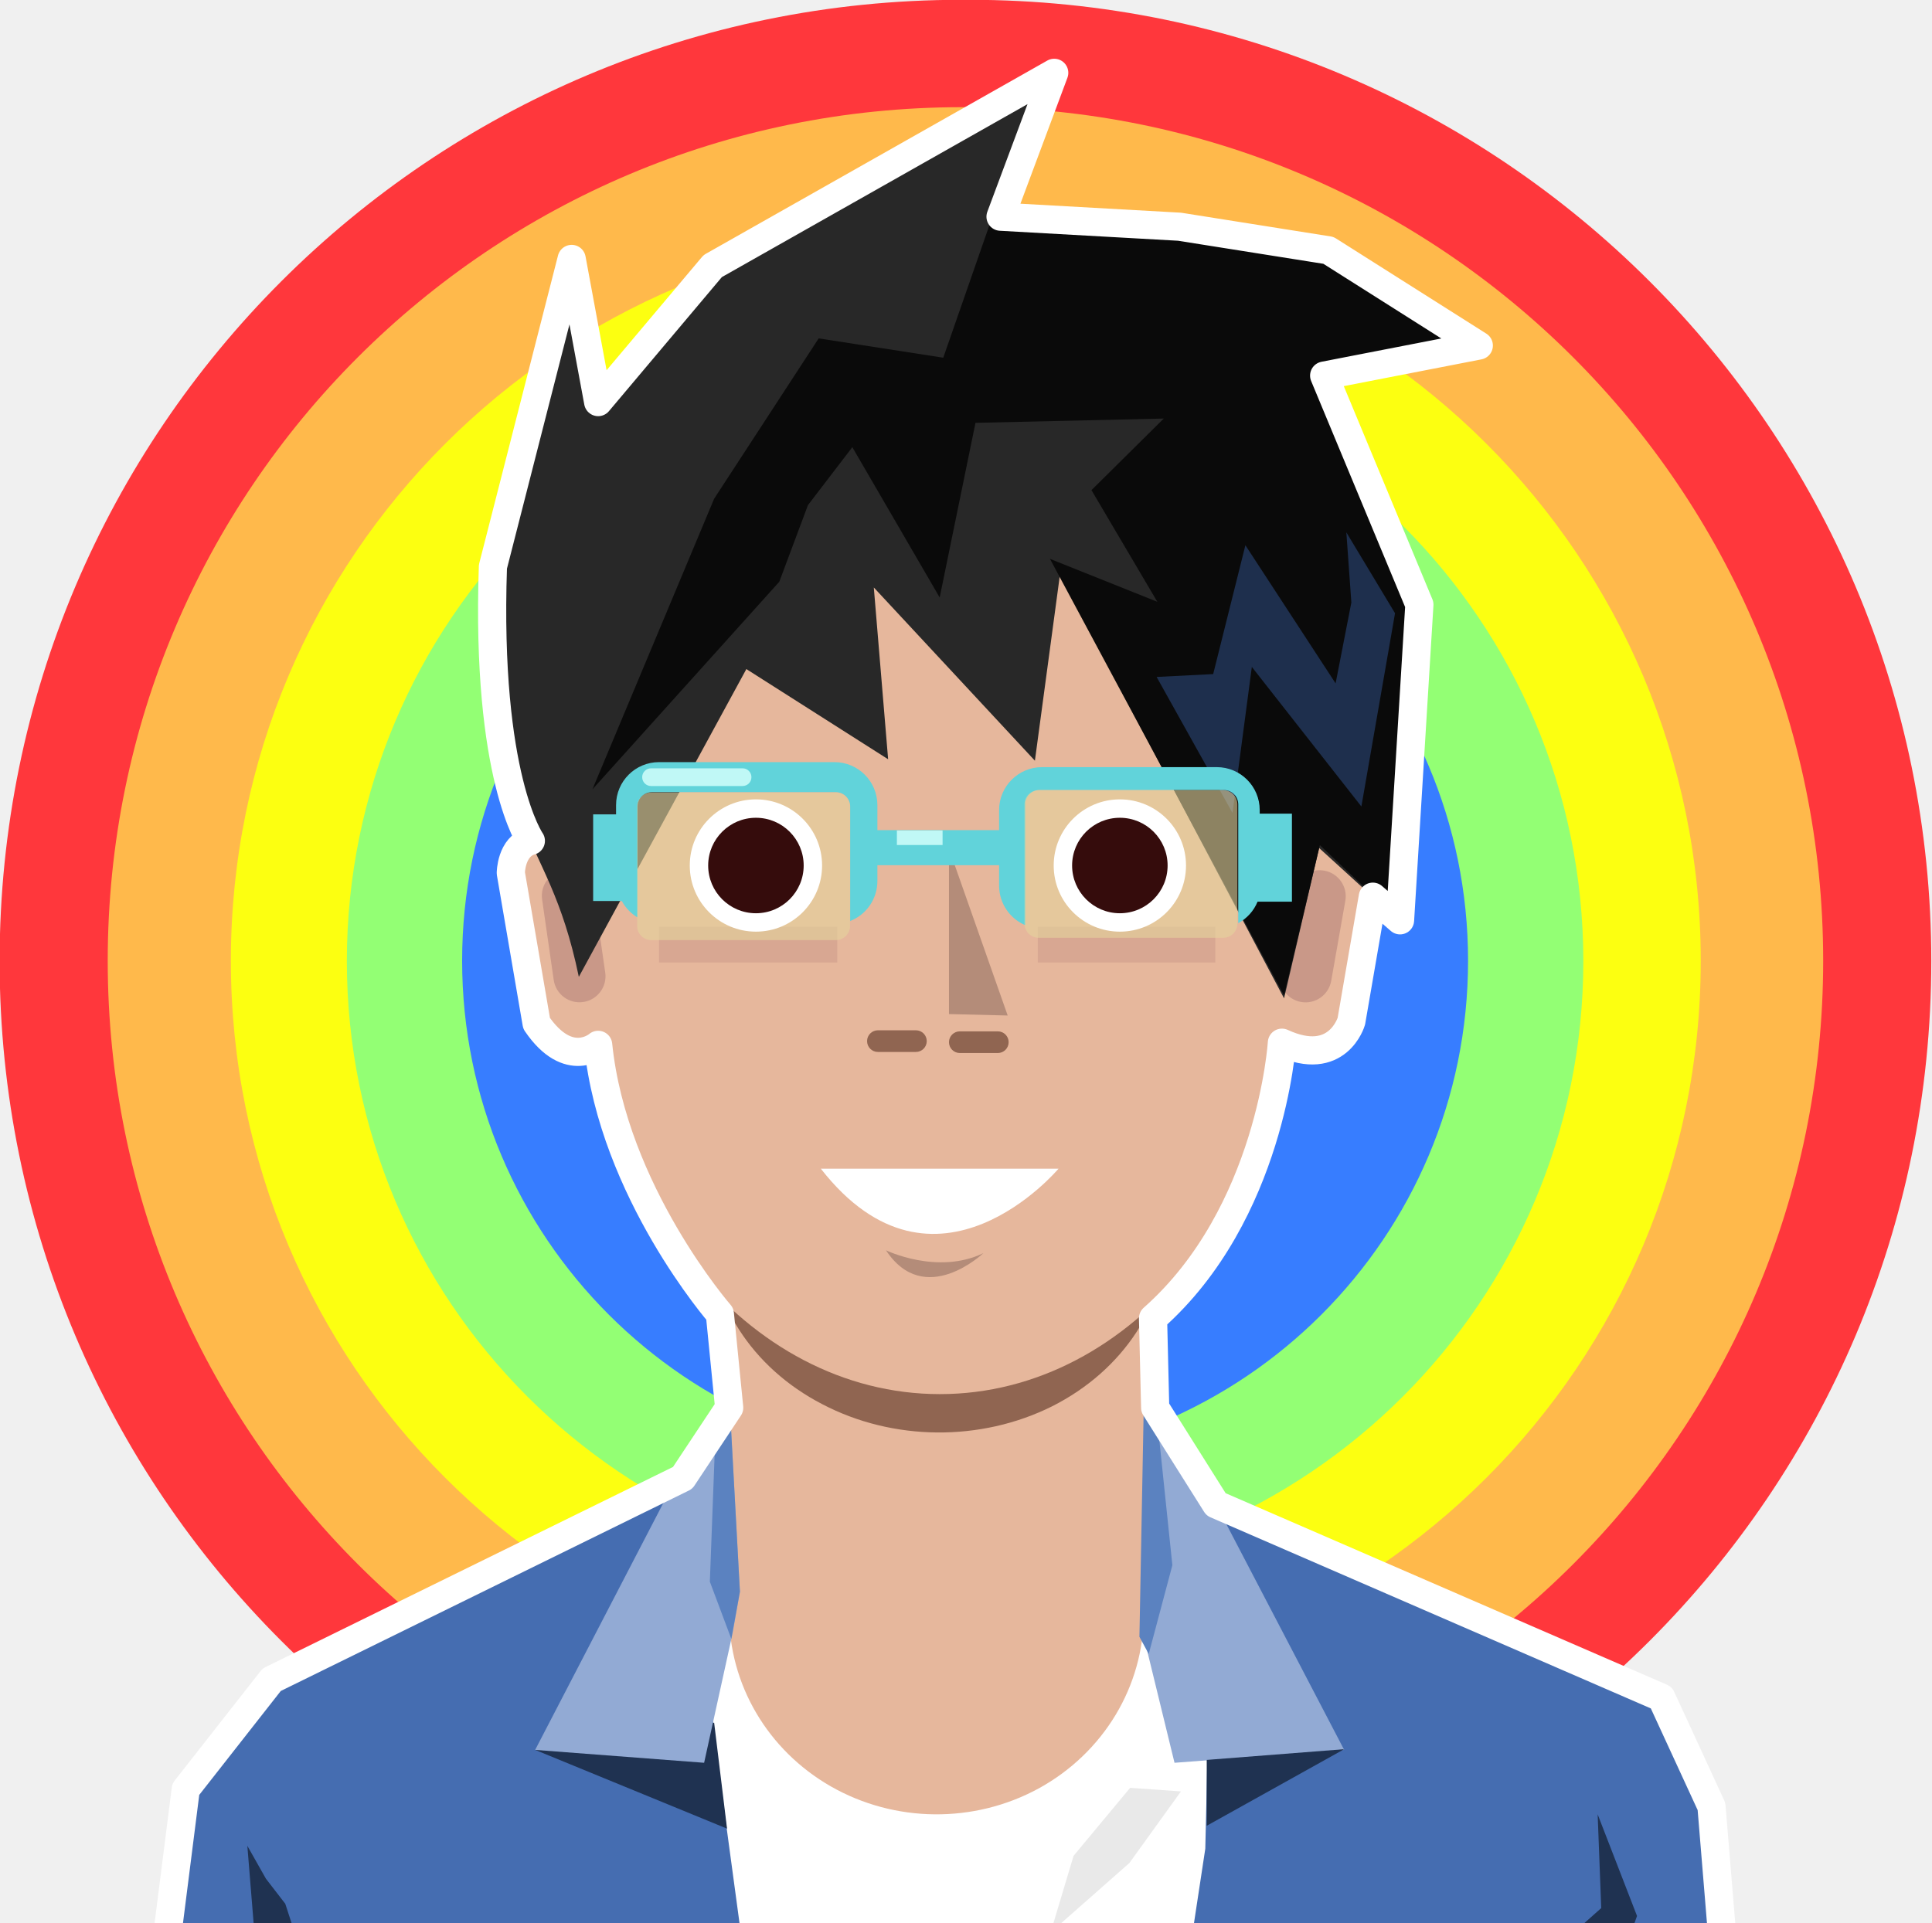
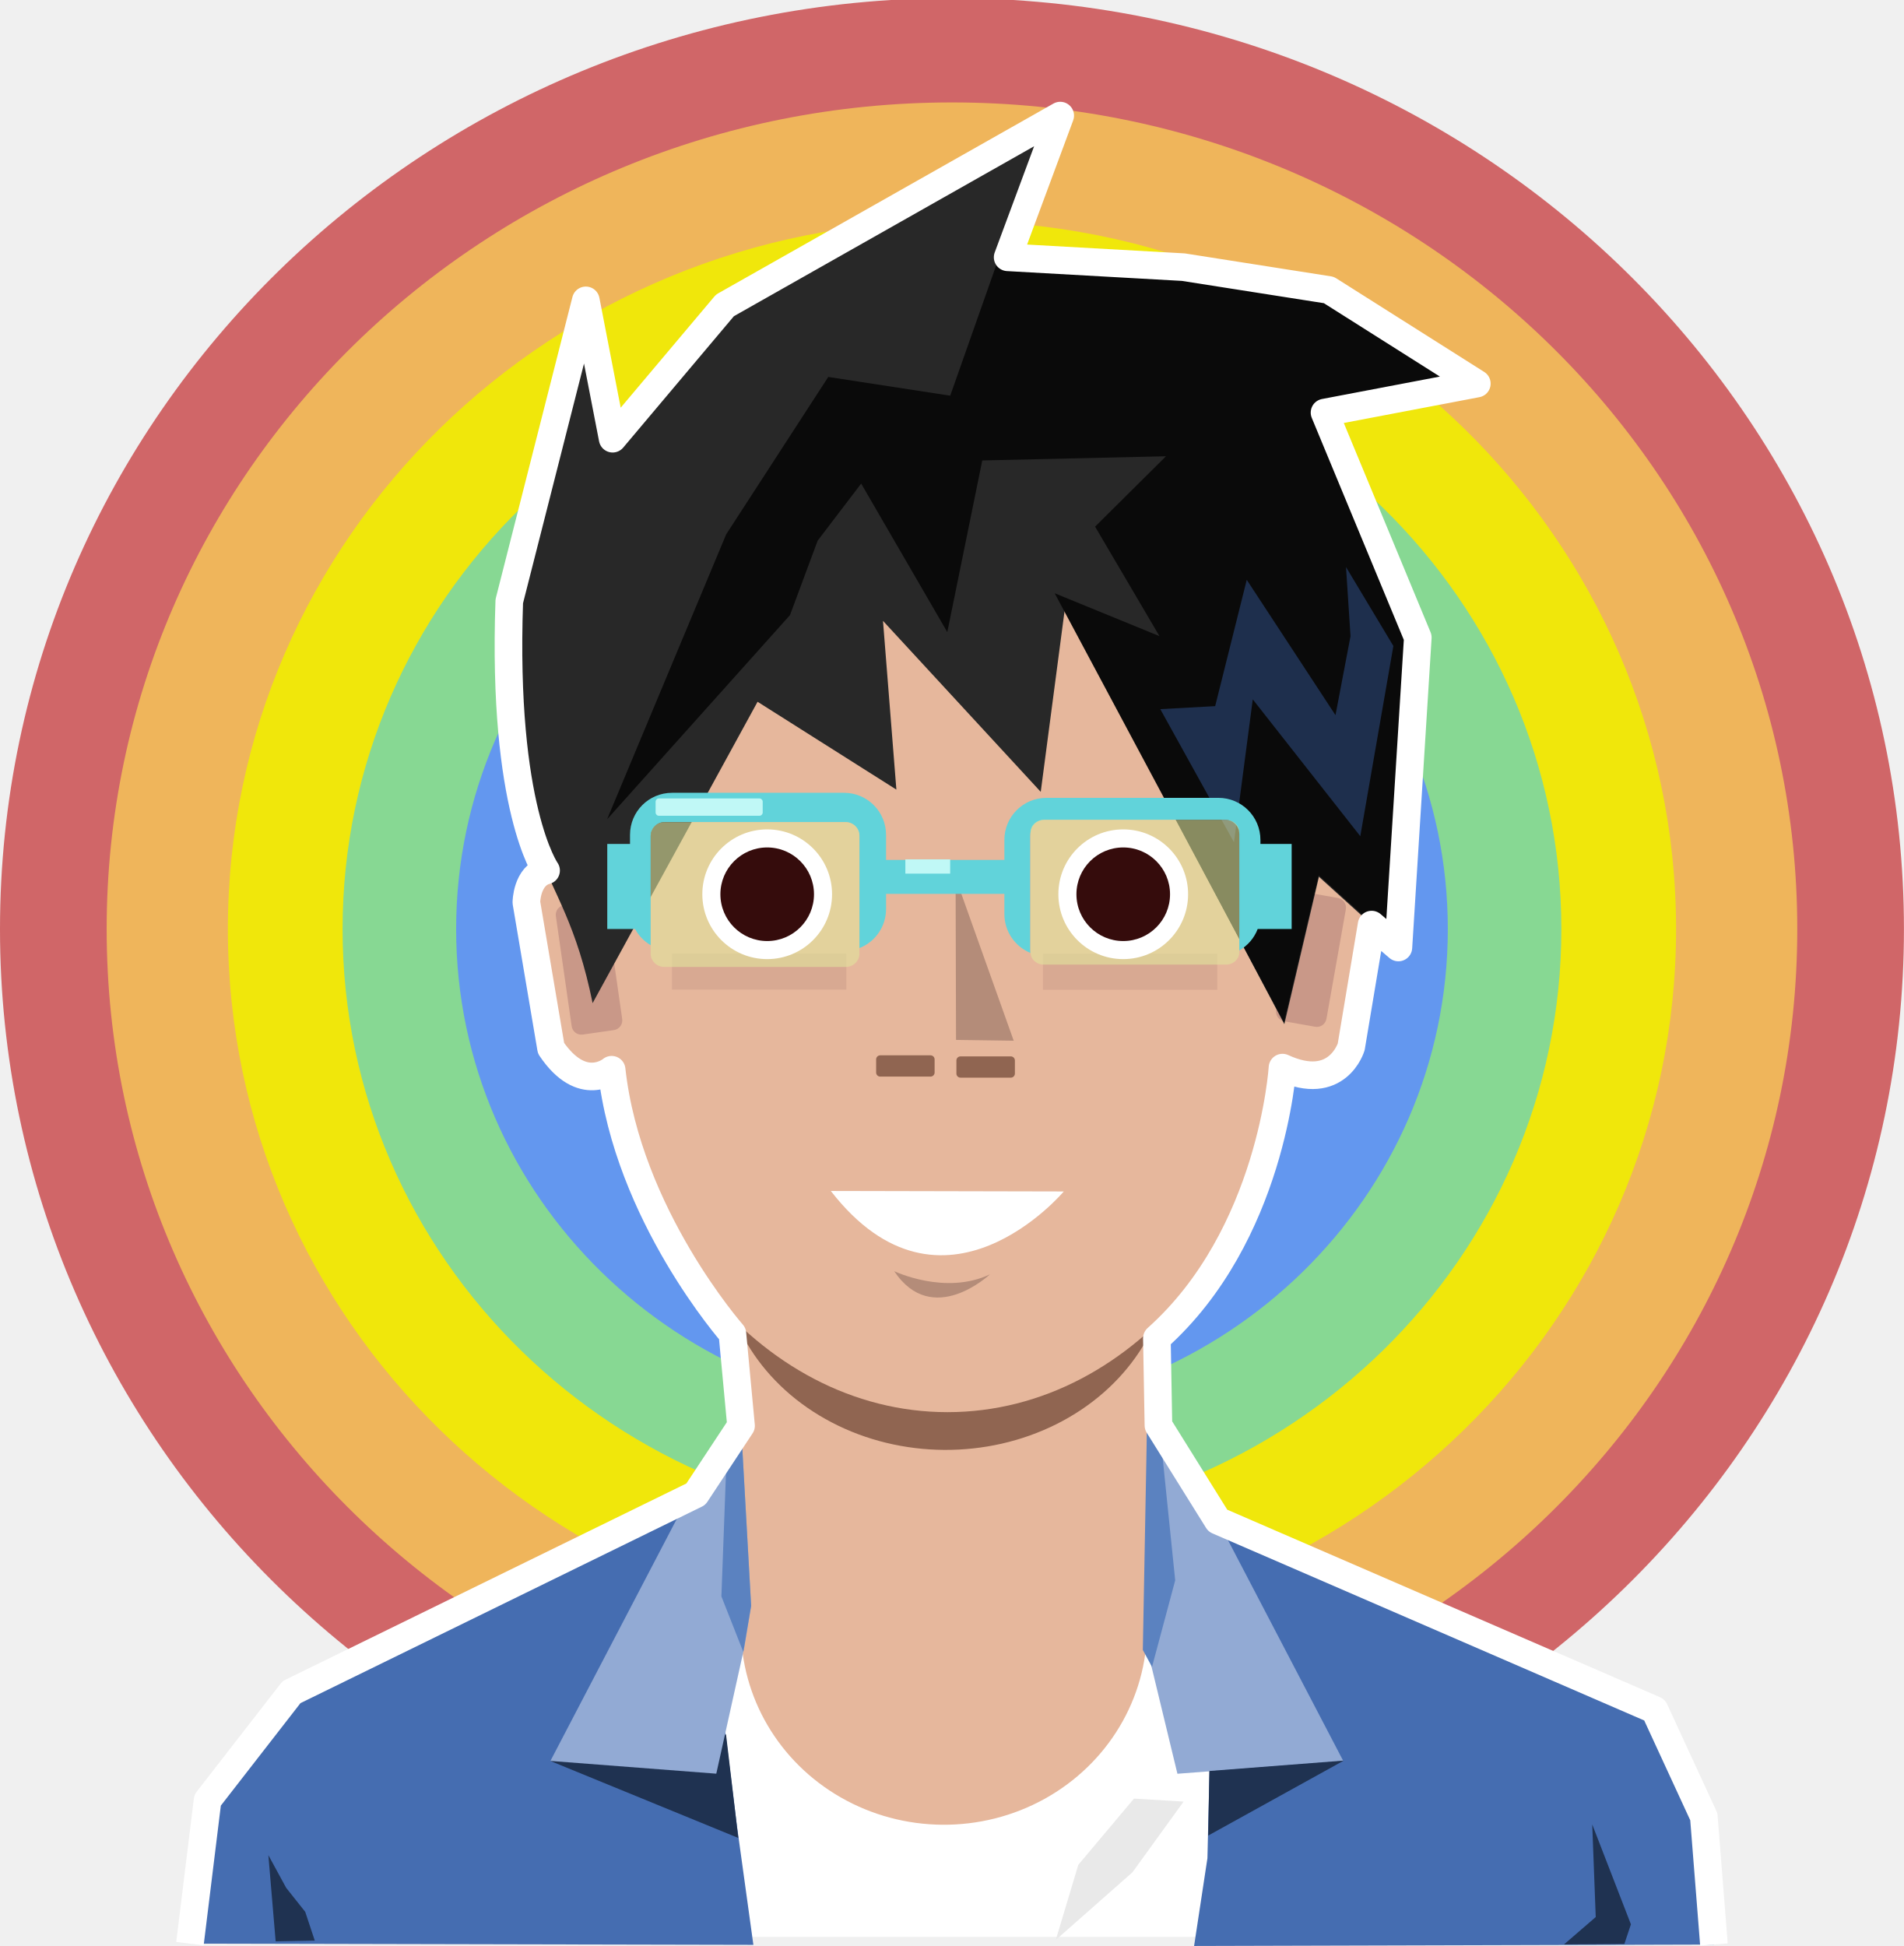
- <svg xmlns="http://www.w3.org/2000/svg" viewBox="0 0 127 126.4">
-   <style>.B{fill-rule:evenodd}.C{fill:#1f3251}</style>
-   <g transform="matrix(.47064 0 0 .47064 17.2 56.7)">
-     <rect width="269.8" height="268.6" x="-36.6" y="-120.5" fill="#ff373c" rx="134.3" />
-     <rect width="239.6" height="238.5" x="-21.5" y="-105.5" fill="#ffb94b" rx="119.3" />
-     <rect width="205.3" height="204.3" x="-4.3" y="-88.4" fill="#fcff11" rx="102.2" />
-     <rect width="172.7" height="172" x="11.9" y="-72.2" fill="#93ff74" rx="86" />
-     <rect width="140.5" height="139.9" x="28" y="-56.2" fill="#377dff" rx="70" />
-     <path fill="#fff" d="M62.8 108h81.6v41H62.8z" />
-     <g class="B">
-       <path fill="#456db1" d="M204 150.1l-1.5-18.2-7-15.2L132.9 90l-1.1 47.8-1.9 12.5zM-13.2 150l2.6-20.5 12-15.3L58.8 86l5.9 47.1 2.3 17z" />
-       <path fill="#92aad4" d="M120.9 73l12.4 16.7 17.9 34.3-23.7 1.8-7-28.7 1-1.6z" />
+ <svg xmlns="http://www.w3.org/2000/svg" width="1257.196" height="1284.99" viewBox="0 0 332.633 339.987">
+   <style>.B{fill-rule:evenodd}.C{fill:#1f3251}.D{fill-opacity:.588}</style>
+   <g transform="matrix(.47064 0 0 .47064 25.67351 54.69878)">
+     <g transform="matrix(1.005158 0 0 1.007978 119.5695 228.3527)">
+       <rect rx="388.302" width="703.141" height="685.717" x="-173.227" y="-342.54" ry="378.68" fill="#d06668" />
+       <g transform="matrix(2.605716 0 0 2.552544 -77.82811 -34.83732)">
+         <rect rx="132.322" ry="131.732" y="-105.497" x="-21.494" height="238.541" width="239.61" fill="#efb55b" />
+         <circle cx="98.274" cy="-2.912" r="127.852" fill-opacity="0" />
+         <rect rx="113.349" ry="112.843" y="-88.396" x="-4.315" height="204.337" width="205.253" fill="#f0e70b" />
+         <rect rx="95.393" ry="94.967" y="-72.211" x="11.942" height="171.968" width="172.739" fill="#87d893" />
+         <rect rx="77.617" ry="77.271" y="-56.188" x="28.037" height="139.922" width="140.55" fill="#6397ef" />
+       </g>
    </g>
-     <path fill="#e6b79c" d="M65.5 45.1s-.2.1-.2.3v59.5a29 28 0 0014.2 24.2 29 28 0 0029 .3 29 28 0 0014.7-24.4V45.3c0-.2-.1-.3-.2-.3H65.5z" />
-     <path fill="#906551" d="M126.4 51.6a31.9 28 0 01-16 24.4 31.9 28 0 01-32.1-.3 31.9 28 0 01-15.7-24.6" />
-     <g fill="#e6b79c">
-       <ellipse cx="2061.4" cy="2466.8" rx="748.4" ry="925.7" transform="matrix(.06526 0 0 .06526 -39.8 -147.1)" />
-       <rect width="197" height="476" x="3134.7" y="1679.2" rx="97.4" transform="matrix(.064365 .010771 -.010771 .064365 -39.84452 -147.5435)" />
-       <rect width="197" height="476" x="-947.6" y="2360.5" rx="97.4" transform="matrix(-.064365 .010771 .010771 .064365 -39.91186 -147.5243)" />
+     <g transform="matrix(2.605714 0 0 2.605714 50.24211 214.4677)">
+       <path d="M62.78 108.063h81.6v40.96h-81.6z" fill="#fff" />
+       <path d="M203.952 150.12l-1.44-18.2-7.02-15.22-62.565-26.676-1.132 47.798-1.9 12.5zm-217.11-.132l2.515-20.442L1.312 114.16l57.6-28.196 5.842 47.146 2.357 17.05z" fill="#456db1" class="B" />
+       <path d="M120.854 73.07l12.422 16.663 17.875 34.235-23.63 1.818-6.938-28.693.878-1.604z" fill="#92aad4" class="B" />
+       <path d="M65.542 45.138c-.12 0-.214.096-.214.214v59.556c0 .026.005.05.013.072-.004 9.922 5.392 19.108 14.193 24.162 8.943 5.132 20.036 5.217 29.06.223s14.597-14.3 14.598-24.378h-.038c.01-.025.016-.052.016-.08V45.353c0-.12-.095-.214-.214-.214H65.542z" fill="#e6b79c" />
+       <path d="M126.403 51.586c0 10.08-6.14 19.385-16.088 24.378s-22.173 4.908-32.028-.223-15.828-14.52-15.647-24.6" fill="#906551" />
+       <g fill="#e6b79c">
+         <ellipse cx="2061.43" cy="2466.8" rx="748.417" ry="925.674" transform="matrix(.065264 0 0 .065264 -39.77052 -147.1353)" />
+         <rect width="196.952" height="475.967" x="3134.709" y="1679.226" transform="matrix(.064373 .010742 -.010742 .064373 -39.77052 -147.1353)" rx="37.389" />
+         <rect width="196.952" height="475.967" x="-947.614" y="2360.451" transform="matrix(-.064373 .010742 .010742 .064373 -39.77052 -147.1353)" rx="37.389" />
+       </g>
+       <path d="M95.92-1.862l8.278 23.215-8.218-.114z" fill="#b48c79" class="B" />
+       <g fill="#c99888">
+         <rect width="111.413" height="285.495" x="866.201" y="2436.43" transform="matrix(.064602 -.009271 .009271 .064602 -39.77052 -147.1353)" rx="21.379" />
+         <rect width="111.413" height="285.495" x="-3286.335" y="1727.064" transform="matrix(-.064263 -.011384 -.011384 .064263 -39.77052 -147.1353)" rx="21.379" />
+       </g>
+       <g class="B">
+         <path d="M110.824-110.445L63.06-83.403l-15.998 18.99-3.82-19.706-10.907 42.87C31.45-1.297 39.703-6.25 44.208 16l23.5-42.933L87.482-14.42l-1.907-24.04L108.048-14.1l3.428-26.03 31.277 59.127 4.927-20.994 11.354 10.283 2.766-44.16-7.563-17.875-9.77-15.945 25.707-2.57-41.806-16.59-25.033-1.404z" fill="#282828" />
+         <path d="M128.368-88.854l-26.07-1.95-7.146 20.267L77.78-73.21l-14.542 22.42-16.966 40.598L72.327-39.28l3.94-10.604 6.2-8.132 12.27 21.16 4.982-24.457 26.173-.595-10.1 10.025 9.17 15.6-14.928-6.11 32.674 61.166L147.646-2.2 159 8.073l2.766-44.16-7.563-17.875-5.724-14.17 21.66-4.345L149.095-85.6z" fill="#0a0a0a" />
+         <path d="M125.08-25.883l10.497 18.96 2.678-20.352L153.572-7.78l4.713-27.1-6.748-11.247.643 9.855-2.142 11.247-12.64-19.28-4.5 17.995z" fill="#1e2f4d" />
+       </g>
+       <path d="M55.533-13.965c-3.323 0-5.998 2.675-5.998 5.998v1.287h-3.24V5.44h3.96c.518.958 1.29 1.754 2.227 2.307V-7.812a1.98 1.98 0 0 1 1.984-1.984h25.768a1.98 1.98 0 0 1 1.985 1.984v15.97a5.98 5.98 0 0 0 3.795-5.578V.432h16.854V3.3c0 2.51 1.53 4.65 3.71 5.547-.02-.123-.037-.248-.037-.378V-7.87c0-.2.035-.39.083-.572.15-.95.96-1.672 1.952-1.672h25.77a1.98 1.98 0 0 1 1.984 1.984V8.496c1.193-.683 2.13-1.756 2.625-3.058h4.84V-6.68h-4.45v-.568c0-3.323-2.675-5.998-5.998-5.998h-24.48c-3.323 0-5.998 2.675-5.998 5.998v2.85H86.012v-3.57c0-3.323-2.675-5.998-5.998-5.998z" fill="#61d3da" />
+       <g transform="matrix(.065264 0 0 .065264 -39.77052 -147.1353)" fill="#906551">
+         <rect width="127.661" height="46.422" x="1905.624" y="2613.56" rx="8.908" />
+         <rect width="127.661" height="46.422" x="2080.867" y="2615.881" rx="8.908" />
+       </g>
+       <path d="M78.144 42.76l33.187.07s-17.227 20.497-33.187-.07z" fill="#fff" class="B" />
+       <g fill="#c0f8f6">
+         <rect width="233.783" height="37.88" x="1424.252" y="2052.779" transform="matrix(.065264 0 0 .065264 -39.77052 -147.1353)" rx="7.269" />
+         <path d="M88.763-4.484h6.383v2.035h-6.383z" />
+       </g>
+       <g class="B">
+         <path d="M132.074 125.392l-.168 9.2 19.314-10.68z" class="C" />
+         <path d="M121.33 129.327l-7.927 9.426-3.213 10.71 10.926-9.64 7.284-10.07z" fill="#e9e9e9" />
+         <path d="M87.173 54.186s7.27 3.484 13.634.454c0 0-8.18 7.726-13.634-.454z" fill="#b48c79" />
+       </g>
+       <path d="M55.513 8.92h24.843v5.15H55.513zm52.847.033h24.843v5.15H108.36z" opacity=".46" fill="#c99888" />
+       <path d="M123.183 76.232l-.592 31.914 1.31 2.422 3.303-12.335-1.975-19.278z" fill="#5b82c0" />
+       <path d="M63.215 120.192l-25.02 3.776 26.767 10.965z" class="C" />
+       <g class="B">
+         <path d="M65.352 76.2l-9.28 13.523-17.875 34.235 23.63 1.818 4.023-18.148.942-5.76z" fill="#92aad4" />
+         <path d="M65.352 76.2l-2.003 2.915-.794 21.404 3.123 7.92 1.114-6.57z" fill="#5b82c0" />
+       </g>
+       <rect width="455.648" height="316.071" x="1413.481" y="2104.547" ry="28.783" rx="30.035" transform="matrix(.065264 0 0 .065264 -39.77052 -147.1353)" fill="#e1e59d" class="D" />
+       <g transform="matrix(.065264 0 0 .065264 -38.46525 -143.7622)">
+         <circle r="141.587" cy="2210.267" cx="1647.831" fill="#fff" />
+         <circle cy="2210.267" cx="1647.831" r="102.163" fill="#350c0c" />
+       </g>
+       <rect width="455.648" height="316.071" x="2242.642" y="2099.479" ry="26.696" transform="matrix(.065264 0 0 .065264 -39.77052 -147.1353)" rx="29.2" fill="#e1e59d" class="D" />
+       <g transform="matrix(.065264 0 0 .065264 -41.07579 -143.7622)">
+         <circle r="141.587" cy="2210.267" cx="2465.009" fill="#fff" />
+         <circle r="102.163" cy="2210.267" cx="2465.009" fill="#350c0c" />
+       </g>
+       <path d="M-13.157 149.988l2.515-20.442L1.312 114.16l57.6-28.196 6.44-9.753-1.23-13.127S49.177 46.12 46.918 25.49c0 0-4.166 3.564-8.633-3.062L34.77 1.65s.025-3.8 2.81-4.543c0 0-6.277-8.87-5.246-38.354l10.907-42.87 3.82 19.706 15.998-18.99 47.765-27.04-7.49 20.186 25.033 1.404 20.727 3.254 21.08 13.337-21.696 4.13 13.287 32.046L159 8.073l-3.813-3.262-2.91 17.417s-1.958 6.575-9.788 2.96c0 0-1.48 23.898-17.895 38.555l.222 12.417 8.46 13.57 62.216 26.958 7.02 15.22 1.44 18.2" fill="none" stroke="#fff" stroke-linejoin="round" stroke-width="3.935" />
+       <path d="M-.946 149.663l-1.04-12.284 2.54 4.662 2.713 3.417 1.36 4.1zm183.54.437l4.52-3.9-.5-13.196 5.512 14.232-.935 2.806z" class="C" />
    </g>
-     <path fill="#b48c79" d="M96-1.9l8.2 23.3-8.2-.2z" class="B" />
-     <g fill="#c99888">
-       <rect width="111.4" height="285.5" x="866.2" y="2436.4" rx="55.7" transform="matrix(.064593 -.009308 .009308 .064593 -39.97522 -147.7197)" />
-       <rect width="111.4" height="285.5" x="-3286.3" y="1727.1" rx="55.7" transform="matrix(-.064269 -.011332 -.011332 .064269 -39.6464 -146.4484)" />
-     </g>
-     <g class="B">
-       <path fill="#282828" d="M110.8-110.4l-47.7 27-16 19-3.9-19.7-10.9 42.9c-.8 39.9 7.4 35 12 57.2l23.4-43 19.8 12.6-2-24L108-14.2l3.5-26L142.8 19l4.9-21L159 8.3l2.8-44.2-7.6-17.8-9.7-16 25.7-2.6-41.8-16.6-25-1.4z" />
-       <path fill="#0a0a0a" d="M128.4-88.9l-26.1-2-7.1 20.4-17.4-2.7-14.6 22.4-17 40.6 26.1-29 4-10.7 6.2-8.1L94.7-37l5-24.4L126-62l-10.1 10 9.2 15.6-15-6 32.7 61 5-21L159 8.2l2.8-44.2-7.6-17.9-5.7-14.1 21.6-4.4-21-13.1z" />
-       <path fill="#1e2f4d" d="M125-25.9l10.6 19 2.7-20.4 15.3 19.5 4.7-27-6.8-11.3.7 9.8L150-25l-12.6-19.3-4.5 18z" />
-     </g>
-     <path fill="#61d3da" d="M55.5-14a6 6 0 00-6 6v1.3h-3.2V5.4h4a6 6 0 002.2 2.3V-7.8c0-1.1.9-2 2-2h25.7a2 2 0 012 2v16A6 6 0 0086 2.6V.4H103v2.9a6 6 0 003.7 5.5V-7.9v-.5a2 2 0 012-1.7h25.7a2 2 0 012 2V8.5a6 6 0 002.7-3h4.8V-6.8h-4.5v-.5a6 6 0 00-6-6H109a6 6 0 00-6 6v2.8H86V-8a6 6 0 00-6-6z" />
-     <g transform="matrix(.06526 0 0 .06526 -39.8 -147.1)" fill="#906551">
-       <rect width="127.7" height="46.4" x="1905.6" y="2613.6" rx="23.2" />
-       <rect width="127.7" height="46.4" x="2080.9" y="2615.9" rx="23.2" />
-     </g>
-     <path fill="#fff" d="M78.1 42.8h33.2s-17.2 20.5-33.2 0z" class="B" />
-     <g fill="#c0f8f6">
-       <rect width="233.8" height="37.9" x="1424.3" y="2052.8" rx="18.9" transform="matrix(.06526 0 0 .06526 -39.8 -147.1)" />
-       <path d="M88.723-4.455h6.382v2.036h-6.382z" />
-     </g>
-     <g class="B">
-       <path d="M132 125.4v9.2l19.2-10.7z" class="C" />
-       <path fill="#e9e9e9" d="M121.3 129.3l-7.9 9.5-3.2 10.7 11-9.7 7.2-10z" />
-       <path fill="#b48c79" d="M87.2 54.2s7.2 3.5 13.6.4c0 0-8.2 7.8-13.6-.4z" />
-     </g>
-     <path fill="#c99888" d="M55.5 9h24.9v5H55.5zm52.9 0h24.8v5h-24.8z" opacity=".5" />
-     <path fill="#5b82c0" d="M123.2 76.2l-.6 32 1.3 2.4 3.3-12.4-2-19.2z" />
-     <path d="M63.2 120.2l-25 3.8L65 135z" class="C" />
-     <g class="B">
-       <path fill="#92aad4" d="M65.4 76.2L56 89.7 38.2 124l23.6 1.8 4-18.2 1-5.7z" />
-       <path fill="#5b82c0" d="M65.4 76.2l-2 3-.8 21.3 3 8 1.2-6.6z" />
-     </g>
-     <rect width="455.6" height="316.1" x="1413.5" y="2104.5" fill="#e5d39d" fill-opacity=".6" rx="30.4" transform="matrix(.06526 0 0 .06526 -39.8 -147.1)" />
-     <g transform="matrix(.06526 0 0 .06526 -38.5 -143.8)">
-       <circle cx="1647.8" cy="2210.3" r="141.6" fill="#fff" />
-       <circle cx="1647.8" cy="2210.3" r="102.2" fill="#350c0c" />
-     </g>
-     <rect width="455.6" height="316.1" x="2242.6" y="2099.5" fill="#e5d39d" fill-opacity=".6" rx="30.4" transform="matrix(.06526 0 0 .06526 -39.8 -147.1)" />
-     <g transform="matrix(.06526 0 0 .06526 -41 -143.8)">
-       <circle cx="2465" cy="2210.3" r="141.6" fill="#fff" />
-       <circle cx="2465" cy="2210.3" r="102.2" fill="#350c0c" />
-     </g>
-     <path fill="none" stroke="#fff" stroke-linejoin="round" stroke-width="3.935" d="M-13.2 150l2.6-20.5 12-15.3L58.8 86l6.5-9.8L64 63.1S49.1 46 47 25.5c0 0-4.1 3.6-8.6-3l-3.6-21s0-3.7 2.8-4.5c0 0-6.3-8.9-5.3-38.3l11-43 3.7 20 16-19 47.7-27-7.5 20.1 25 1.4 20.8 3.3 21 13.3-21.6 4.2 13.3 32L159 8.1l-3.8-3.3-3 17.4s-1.9 6.6-9.7 3c0 0-1.5 23.9-18 38.5l.3 12.5 8.5 13.5 62.2 27 7 15.2 1.5 18.2" />
-     <path d="M-1 149.7l-1-12.3L.6 142l2.7 3.5 1.3 4zm183.6.4l4.5-4-.5-13.1 5.5 14.2-1 2.8z" class="C" />
  </g>
</svg>
